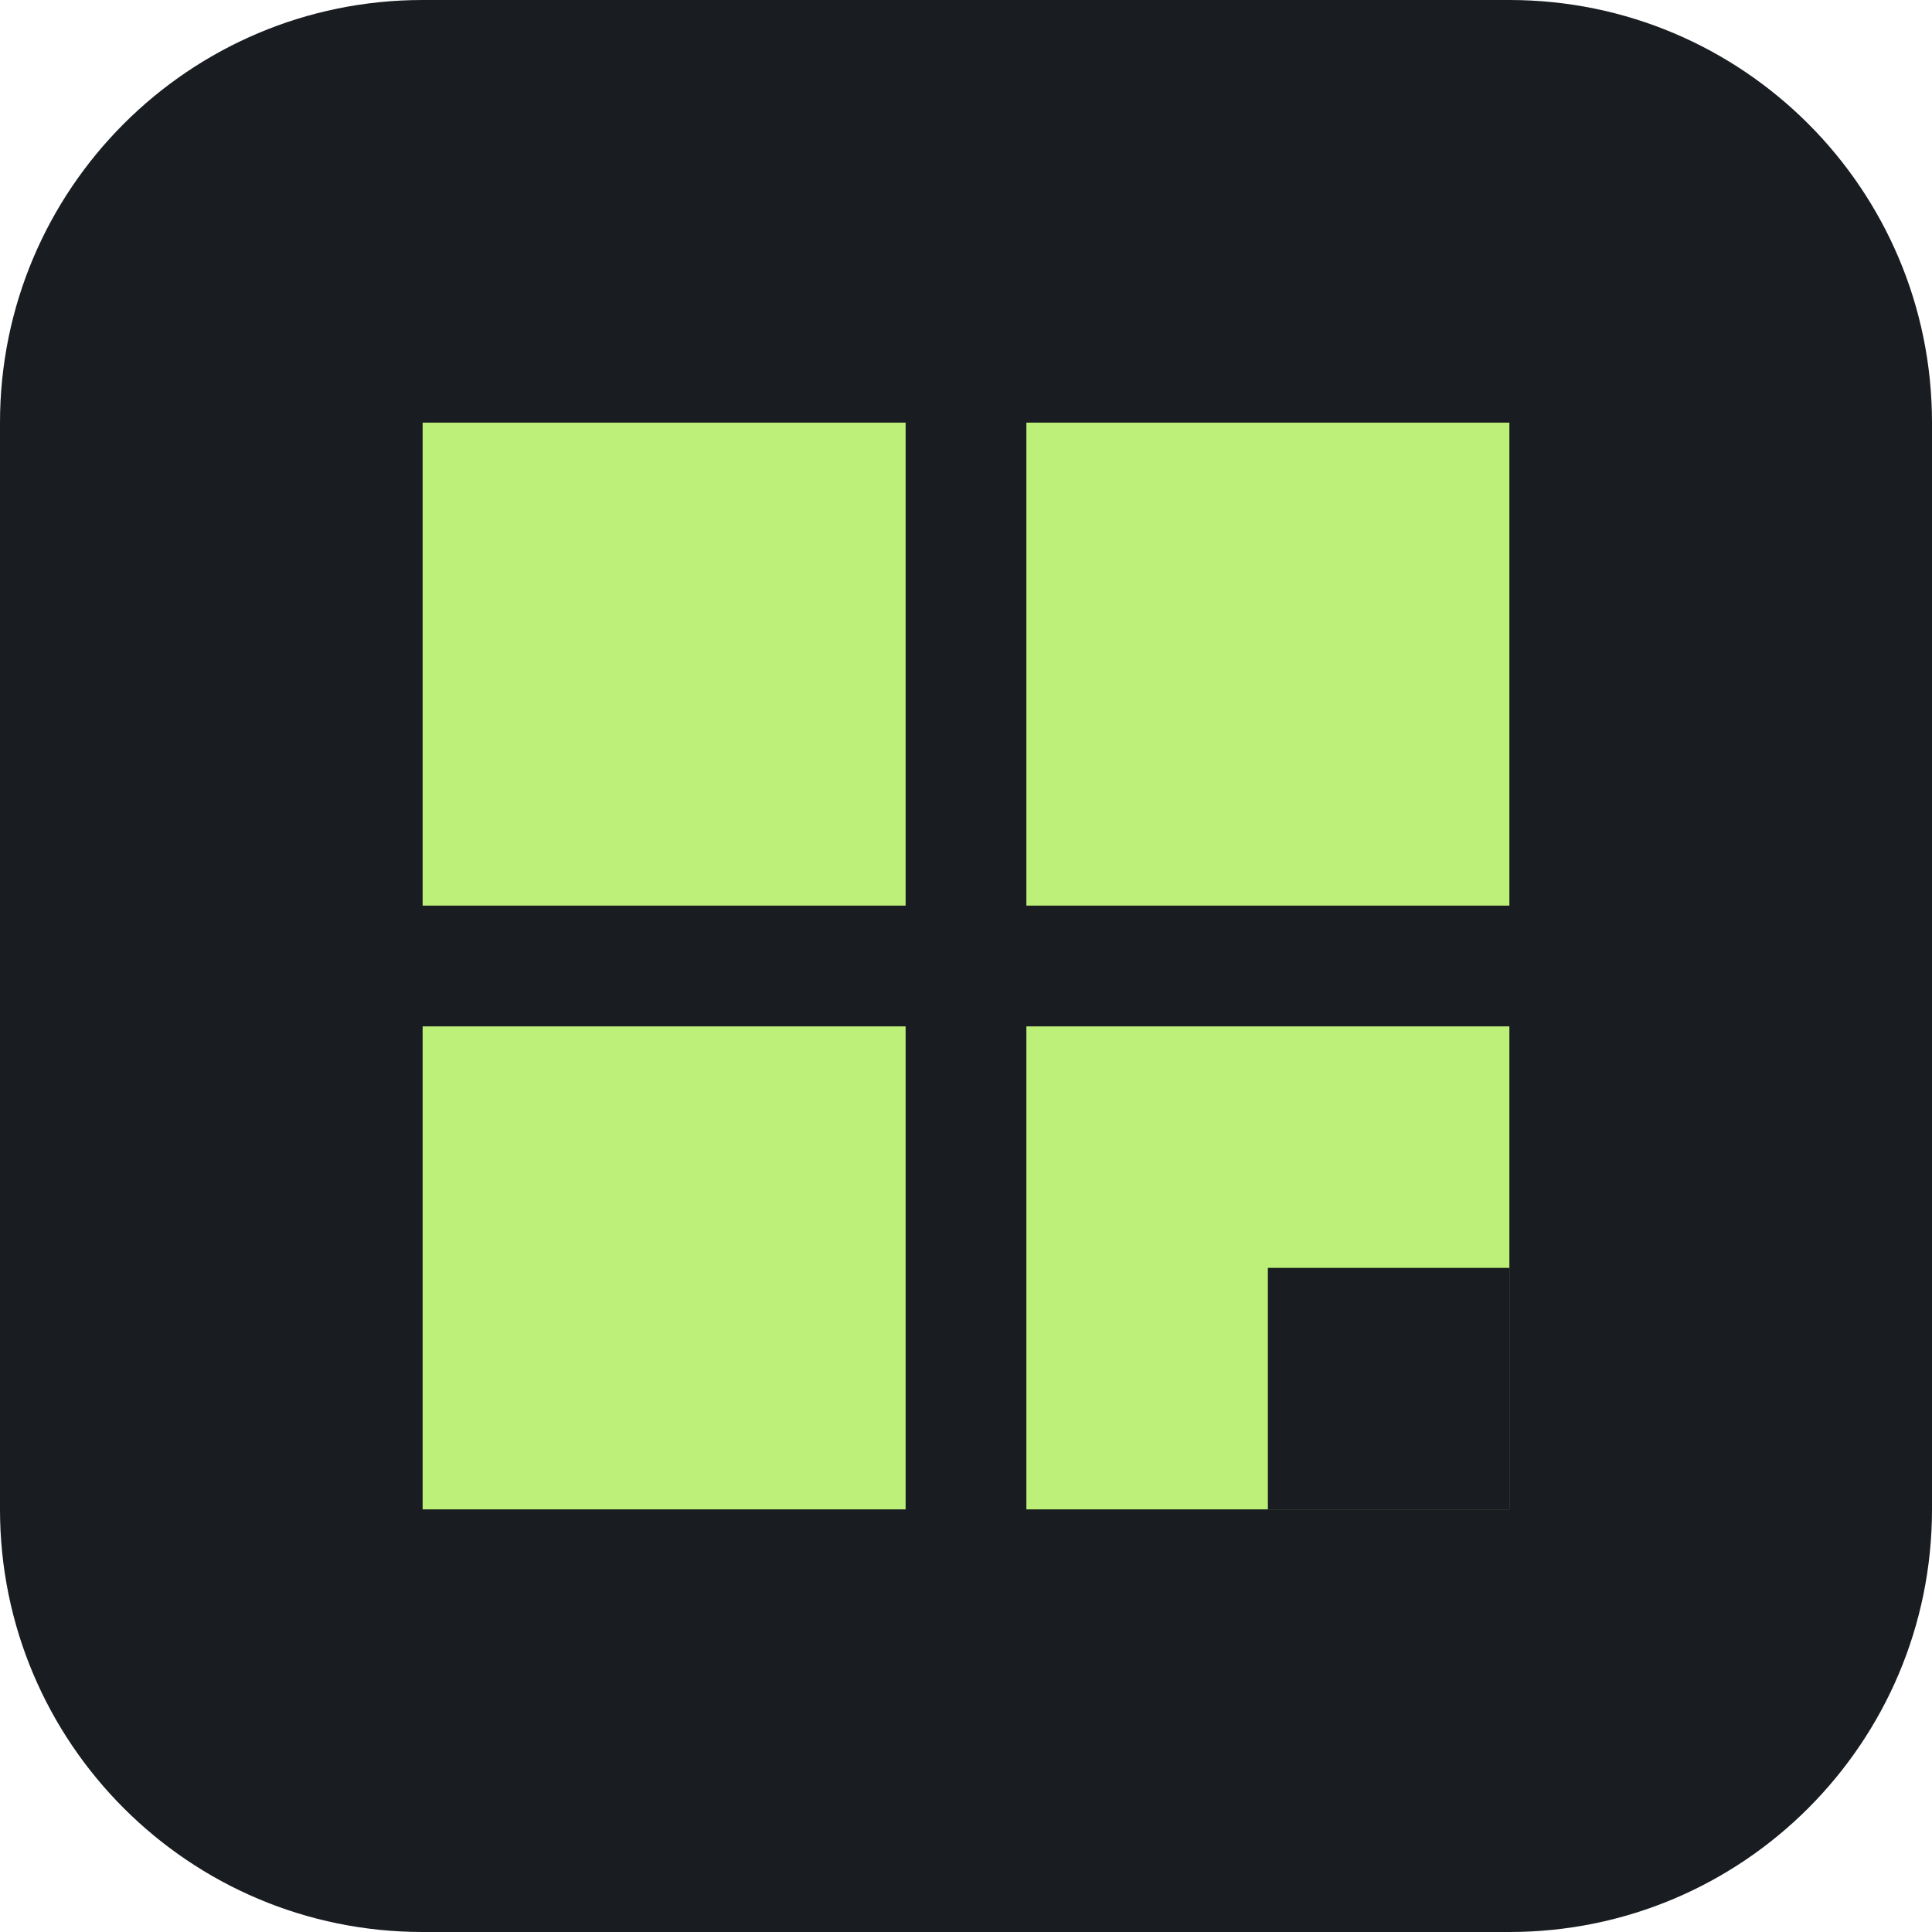
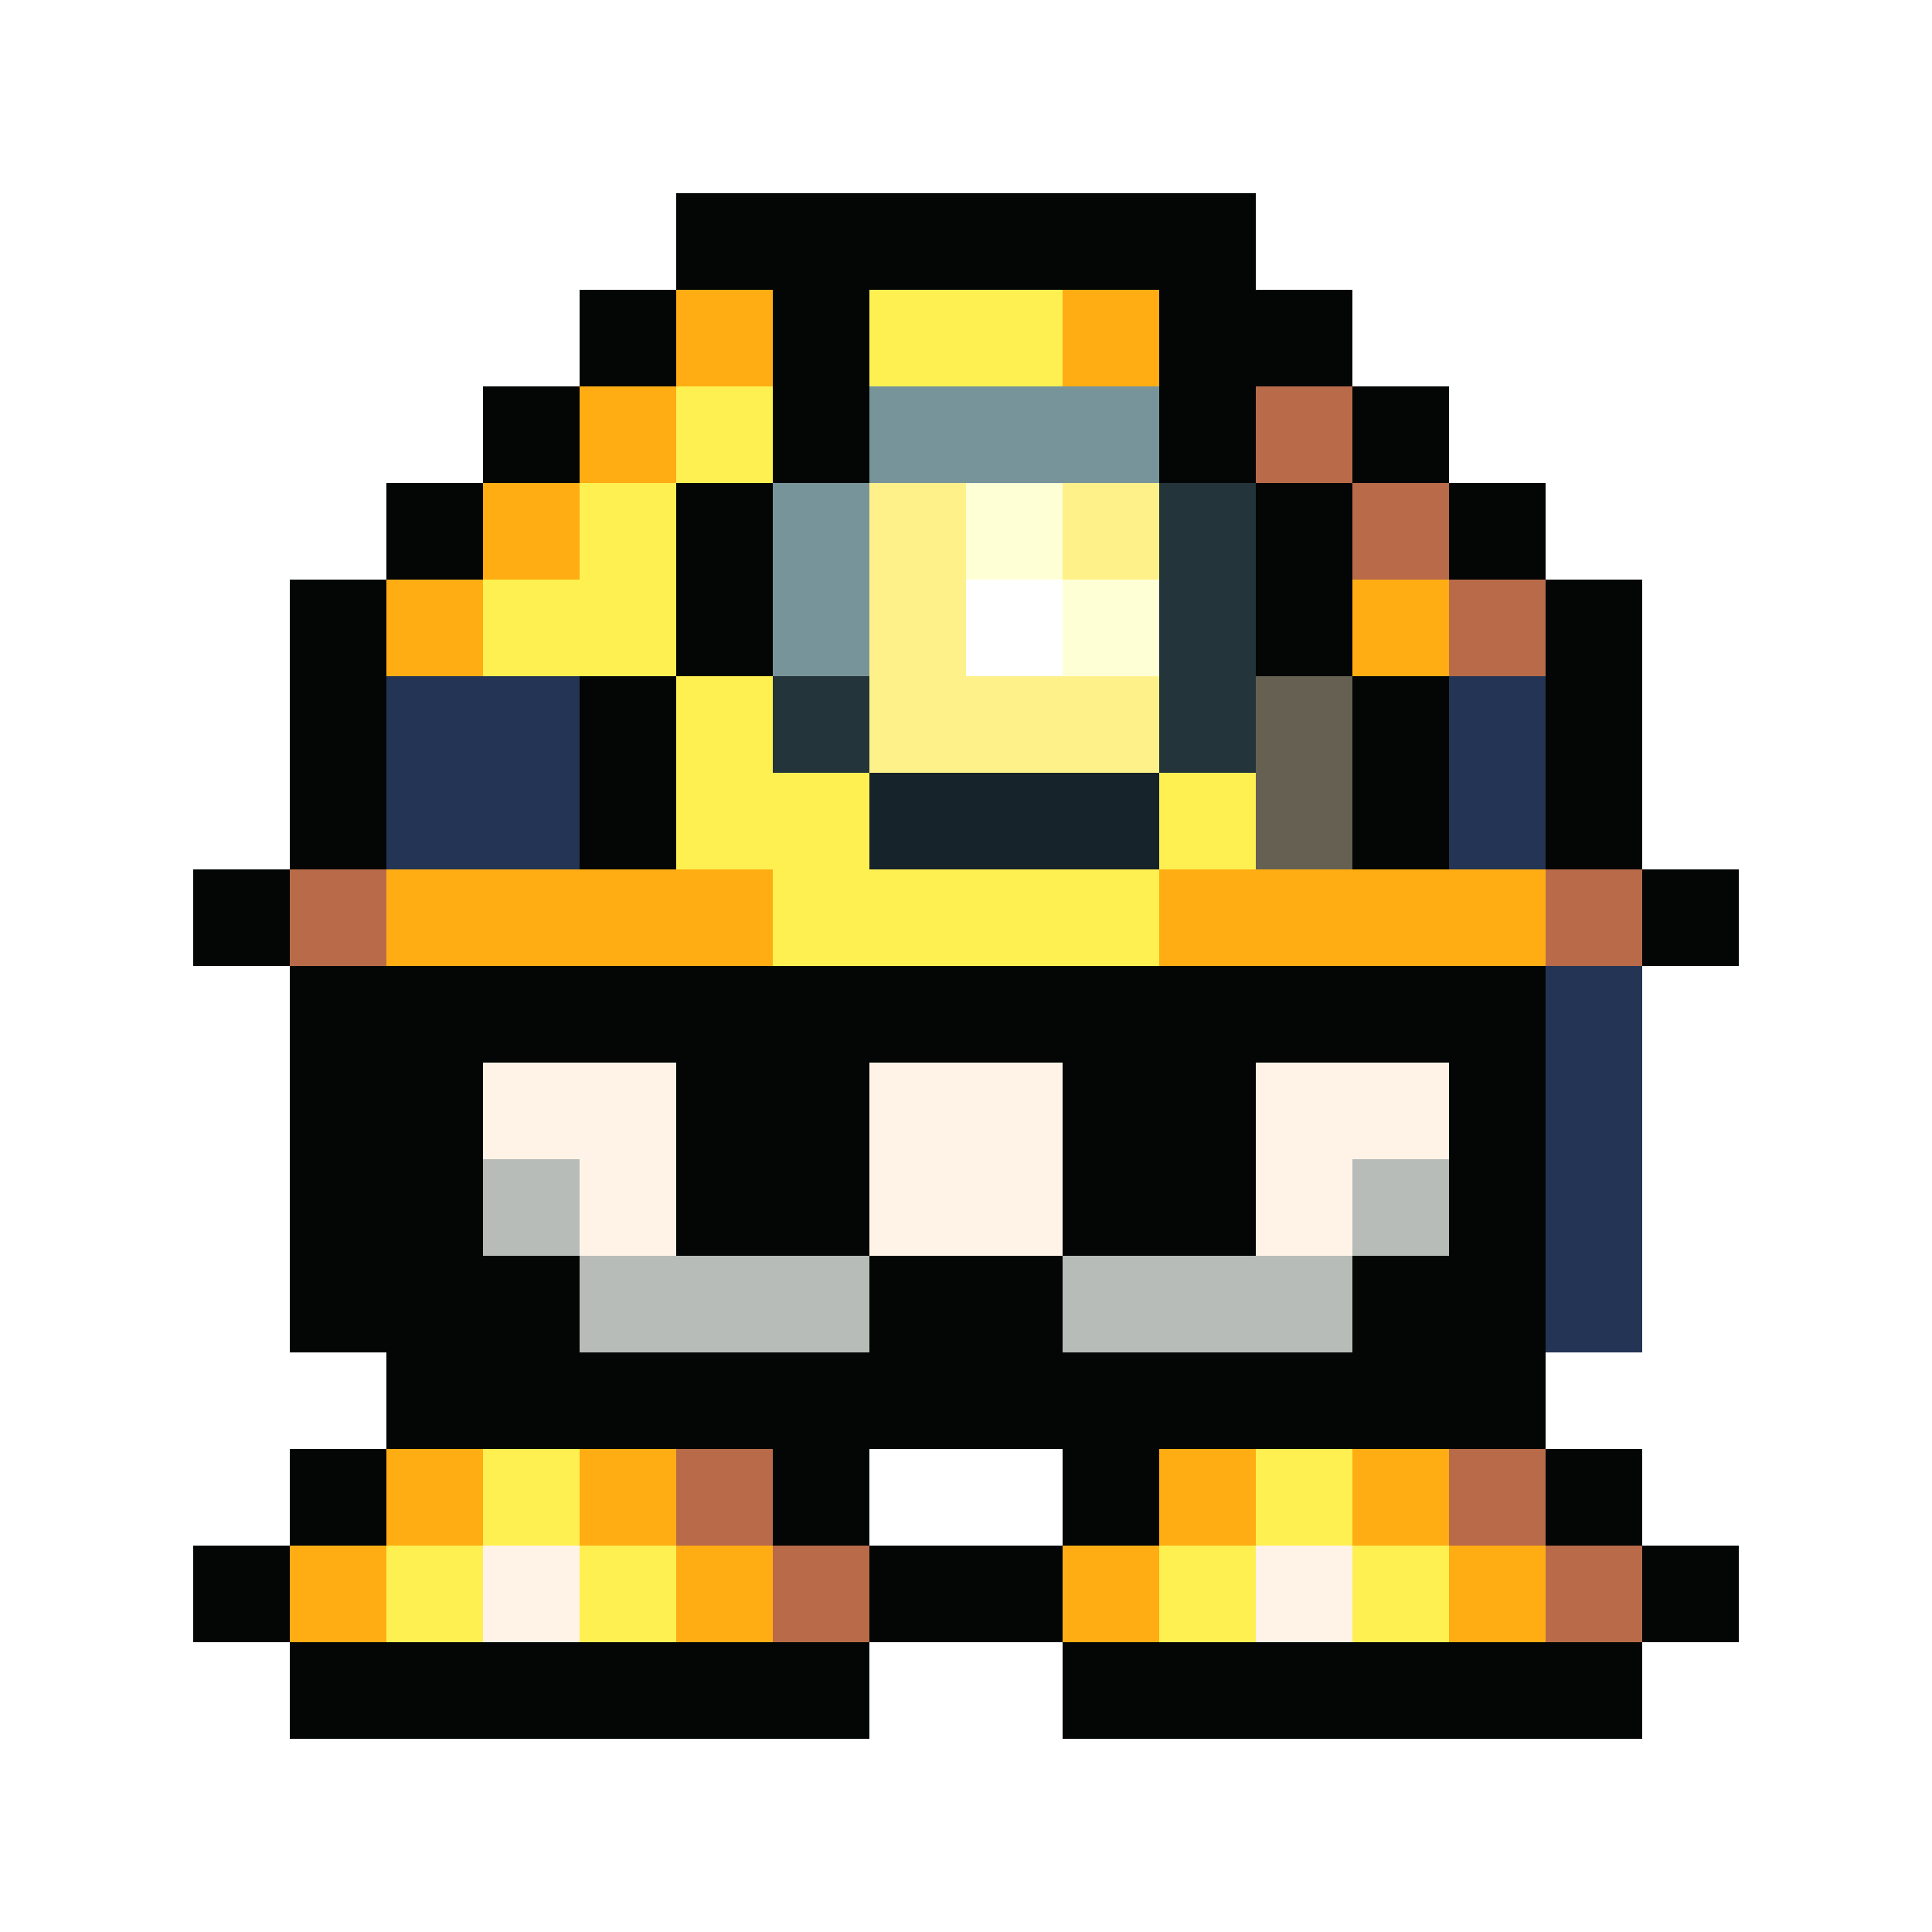
- <svg xmlns="http://www.w3.org/2000/svg" viewBox="0 0 32 32">
-   <rect width="32" height="32" rx="7" fill="#191c20" />
-   <path d="M7 7h8v8H7zm10 0h8v8h-8zM7 17h8v8H7zm10 0h8v8h-8z" fill="#bdf078" />
-   <path d="M21 21h4v4h-4z" fill="#191c20" />
+ <svg xmlns="http://www.w3.org/2000/svg" width="40" height="40" viewBox="0 0 20 20" shape-rendering="crispEdges">
+   <rect x="7" y="2" width="1" height="1" fill="rgb(3,6,4)" opacity="1" />
+   <rect x="8" y="2" width="1" height="1" fill="rgb(3,6,4)" opacity="1" />
+   <rect x="9" y="2" width="1" height="1" fill="rgb(3,6,4)" opacity="1" />
+   <rect x="10" y="2" width="1" height="1" fill="rgb(3,6,4)" opacity="1" />
+   <rect x="11" y="2" width="1" height="1" fill="rgb(3,6,4)" opacity="1" />
+   <rect x="12" y="2" width="1" height="1" fill="rgb(3,6,4)" opacity="1" />
+   <rect x="6" y="3" width="1" height="1" fill="rgb(3,6,4)" opacity="1" />
+   <rect x="7" y="3" width="1" height="1" fill="rgb(255,173,19)" opacity="1" />
+   <rect x="8" y="3" width="1" height="1" fill="rgb(3,6,4)" opacity="1" />
+   <rect x="9" y="3" width="1" height="1" fill="rgb(255,240,82)" opacity="1" />
+   <rect x="10" y="3" width="1" height="1" fill="rgb(255,240,82)" opacity="1" />
+   <rect x="11" y="3" width="1" height="1" fill="rgb(255,173,19)" opacity="1" />
+   <rect x="12" y="3" width="1" height="1" fill="rgb(3,6,4)" opacity="1" />
+   <rect x="13" y="3" width="1" height="1" fill="rgb(3,6,4)" opacity="1" />
+   <rect x="5" y="4" width="1" height="1" fill="rgb(3,6,4)" opacity="1" />
+   <rect x="6" y="4" width="1" height="1" fill="rgb(255,173,19)" opacity="1" />
+   <rect x="7" y="4" width="1" height="1" fill="rgb(255,240,82)" opacity="1" />
+   <rect x="8" y="4" width="1" height="1" fill="rgb(3,6,4)" opacity="1" />
+   <rect x="9" y="4" width="1" height="1" fill="rgb(120,148,155)" opacity="1" />
+   <rect x="10" y="4" width="1" height="1" fill="rgb(120,148,155)" opacity="1" />
+   <rect x="11" y="4" width="1" height="1" fill="rgb(120,148,155)" opacity="1" />
+   <rect x="12" y="4" width="1" height="1" fill="rgb(3,6,4)" opacity="1" />
+   <rect x="13" y="4" width="1" height="1" fill="rgb(185,107,73)" opacity="1" />
+   <rect x="14" y="4" width="1" height="1" fill="rgb(3,6,4)" opacity="1" />
+   <rect x="4" y="5" width="1" height="1" fill="rgb(3,6,4)" opacity="1" />
+   <rect x="5" y="5" width="1" height="1" fill="rgb(255,173,19)" opacity="1" />
+   <rect x="6" y="5" width="1" height="1" fill="rgb(255,240,82)" opacity="1" />
+   <rect x="7" y="5" width="1" height="1" fill="rgb(3,6,4)" opacity="1" />
+   <rect x="8" y="5" width="1" height="1" fill="rgb(120,148,155)" opacity="1" />
+   <rect x="9" y="5" width="1" height="1" fill="rgb(255,241,138)" opacity="1" />
+   <rect x="10" y="5" width="1" height="1" fill="rgb(255,255,214)" opacity="1" />
+   <rect x="11" y="5" width="1" height="1" fill="rgb(255,241,138)" opacity="1" />
+   <rect x="12" y="5" width="1" height="1" fill="rgb(35,52,58)" opacity="1" />
+   <rect x="13" y="5" width="1" height="1" fill="rgb(3,6,4)" opacity="1" />
+   <rect x="14" y="5" width="1" height="1" fill="rgb(185,107,73)" opacity="1" />
+   <rect x="15" y="5" width="1" height="1" fill="rgb(3,6,4)" opacity="1" />
+   <rect x="3" y="6" width="1" height="1" fill="rgb(3,6,4)" opacity="1" />
+   <rect x="4" y="6" width="1" height="1" fill="rgb(255,173,19)" opacity="1" />
+   <rect x="5" y="6" width="1" height="1" fill="rgb(255,240,82)" opacity="1" />
+   <rect x="6" y="6" width="1" height="1" fill="rgb(255,240,82)" opacity="1" />
+   <rect x="7" y="6" width="1" height="1" fill="rgb(3,6,4)" opacity="1" />
+   <rect x="8" y="6" width="1" height="1" fill="rgb(120,148,155)" opacity="1" />
+   <rect x="9" y="6" width="1" height="1" fill="rgb(255,241,138)" opacity="1" />
+   <rect x="10" y="6" width="1" height="1" fill="rgb(255,255,255)" opacity="1" />
+   <rect x="11" y="6" width="1" height="1" fill="rgb(255,255,214)" opacity="1" />
+   <rect x="12" y="6" width="1" height="1" fill="rgb(35,52,58)" opacity="1" />
+   <rect x="13" y="6" width="1" height="1" fill="rgb(3,6,4)" opacity="1" />
+   <rect x="14" y="6" width="1" height="1" fill="rgb(255,173,19)" opacity="1" />
+   <rect x="15" y="6" width="1" height="1" fill="rgb(185,107,73)" opacity="1" />
+   <rect x="16" y="6" width="1" height="1" fill="rgb(3,6,4)" opacity="1" />
+   <rect x="3" y="7" width="1" height="1" fill="rgb(3,6,4)" opacity="1" />
+   <rect x="4" y="7" width="1" height="1" fill="rgb(36,52,84)" opacity="1" />
+   <rect x="5" y="7" width="1" height="1" fill="rgb(36,52,84)" opacity="1" />
+   <rect x="6" y="7" width="1" height="1" fill="rgb(3,6,4)" opacity="1" />
+   <rect x="7" y="7" width="1" height="1" fill="rgb(255,240,82)" opacity="1" />
+   <rect x="8" y="7" width="1" height="1" fill="rgb(35,52,58)" opacity="1" />
+   <rect x="9" y="7" width="1" height="1" fill="rgb(255,241,138)" opacity="1" />
+   <rect x="10" y="7" width="1" height="1" fill="rgb(255,241,138)" opacity="1" />
+   <rect x="11" y="7" width="1" height="1" fill="rgb(255,241,138)" opacity="1" />
+   <rect x="12" y="7" width="1" height="1" fill="rgb(35,52,58)" opacity="1" />
+   <rect x="13" y="7" width="1" height="1" fill="rgb(102,96,82)" opacity="1" />
+   <rect x="14" y="7" width="1" height="1" fill="rgb(3,6,4)" opacity="1" />
+   <rect x="15" y="7" width="1" height="1" fill="rgb(36,52,84)" opacity="1" />
+   <rect x="16" y="7" width="1" height="1" fill="rgb(3,6,4)" opacity="1" />
+   <rect x="3" y="8" width="1" height="1" fill="rgb(3,6,4)" opacity="1" />
+   <rect x="4" y="8" width="1" height="1" fill="rgb(36,52,84)" opacity="1" />
+   <rect x="5" y="8" width="1" height="1" fill="rgb(36,52,84)" opacity="1" />
+   <rect x="6" y="8" width="1" height="1" fill="rgb(3,6,4)" opacity="1" />
+   <rect x="7" y="8" width="1" height="1" fill="rgb(255,240,82)" opacity="1" />
+   <rect x="8" y="8" width="1" height="1" fill="rgb(255,240,82)" opacity="1" />
+   <rect x="9" y="8" width="1" height="1" fill="rgb(23,35,42)" opacity="1" />
+   <rect x="10" y="8" width="1" height="1" fill="rgb(23,35,42)" opacity="1" />
+   <rect x="11" y="8" width="1" height="1" fill="rgb(23,35,42)" opacity="1" />
+   <rect x="12" y="8" width="1" height="1" fill="rgb(255,240,82)" opacity="1" />
+   <rect x="13" y="8" width="1" height="1" fill="rgb(102,96,82)" opacity="1" />
+   <rect x="14" y="8" width="1" height="1" fill="rgb(3,6,4)" opacity="1" />
+   <rect x="15" y="8" width="1" height="1" fill="rgb(36,52,84)" opacity="1" />
+   <rect x="16" y="8" width="1" height="1" fill="rgb(3,6,4)" opacity="1" />
+   <rect x="2" y="9" width="1" height="1" fill="rgb(3,6,4)" opacity="1" />
+   <rect x="3" y="9" width="1" height="1" fill="rgb(185,107,73)" opacity="1" />
+   <rect x="4" y="9" width="1" height="1" fill="rgb(255,173,19)" opacity="1" />
+   <rect x="5" y="9" width="1" height="1" fill="rgb(255,173,19)" opacity="1" />
+   <rect x="6" y="9" width="1" height="1" fill="rgb(255,173,19)" opacity="1" />
+   <rect x="7" y="9" width="1" height="1" fill="rgb(255,173,19)" opacity="1" />
+   <rect x="8" y="9" width="1" height="1" fill="rgb(255,240,82)" opacity="1" />
+   <rect x="9" y="9" width="1" height="1" fill="rgb(255,240,82)" opacity="1" />
+   <rect x="10" y="9" width="1" height="1" fill="rgb(255,240,82)" opacity="1" />
+   <rect x="11" y="9" width="1" height="1" fill="rgb(255,240,82)" opacity="1" />
+   <rect x="12" y="9" width="1" height="1" fill="rgb(255,173,19)" opacity="1" />
+   <rect x="13" y="9" width="1" height="1" fill="rgb(255,173,19)" opacity="1" />
+   <rect x="14" y="9" width="1" height="1" fill="rgb(255,173,19)" opacity="1" />
+   <rect x="15" y="9" width="1" height="1" fill="rgb(255,173,19)" opacity="1" />
+   <rect x="16" y="9" width="1" height="1" fill="rgb(185,107,73)" opacity="1" />
+   <rect x="17" y="9" width="1" height="1" fill="rgb(3,6,4)" opacity="1" />
+   <rect x="3" y="10" width="1" height="1" fill="rgb(3,6,4)" opacity="1" />
+   <rect x="4" y="10" width="1" height="1" fill="rgb(3,6,4)" opacity="1" />
+   <rect x="5" y="10" width="1" height="1" fill="rgb(3,6,4)" opacity="1" />
+   <rect x="6" y="10" width="1" height="1" fill="rgb(3,6,4)" opacity="1" />
+   <rect x="7" y="10" width="1" height="1" fill="rgb(3,6,4)" opacity="1" />
+   <rect x="8" y="10" width="1" height="1" fill="rgb(3,6,4)" opacity="1" />
+   <rect x="9" y="10" width="1" height="1" fill="rgb(3,6,4)" opacity="1" />
+   <rect x="10" y="10" width="1" height="1" fill="rgb(3,6,4)" opacity="1" />
+   <rect x="11" y="10" width="1" height="1" fill="rgb(3,6,4)" opacity="1" />
+   <rect x="12" y="10" width="1" height="1" fill="rgb(3,6,4)" opacity="1" />
+   <rect x="13" y="10" width="1" height="1" fill="rgb(3,6,4)" opacity="1" />
+   <rect x="14" y="10" width="1" height="1" fill="rgb(3,6,4)" opacity="1" />
+   <rect x="15" y="10" width="1" height="1" fill="rgb(3,6,4)" opacity="1" />
+   <rect x="16" y="10" width="1" height="1" fill="rgb(36,52,84)" opacity="1" />
+   <rect x="3" y="11" width="1" height="1" fill="rgb(3,6,4)" opacity="1" />
+   <rect x="4" y="11" width="1" height="1" fill="rgb(3,6,4)" opacity="1" />
+   <rect x="5" y="11" width="1" height="1" fill="rgb(255,243,231)" opacity="1" />
+   <rect x="6" y="11" width="1" height="1" fill="rgb(255,243,231)" opacity="1" />
+   <rect x="7" y="11" width="1" height="1" fill="rgb(3,6,4)" opacity="1" />
+   <rect x="8" y="11" width="1" height="1" fill="rgb(3,6,4)" opacity="1" />
+   <rect x="9" y="11" width="1" height="1" fill="rgb(255,243,231)" opacity="1" />
+   <rect x="10" y="11" width="1" height="1" fill="rgb(255,243,231)" opacity="1" />
+   <rect x="11" y="11" width="1" height="1" fill="rgb(3,6,4)" opacity="1" />
+   <rect x="12" y="11" width="1" height="1" fill="rgb(3,6,4)" opacity="1" />
+   <rect x="13" y="11" width="1" height="1" fill="rgb(255,243,231)" opacity="1" />
+   <rect x="14" y="11" width="1" height="1" fill="rgb(255,243,231)" opacity="1" />
+   <rect x="15" y="11" width="1" height="1" fill="rgb(3,6,4)" opacity="1" />
+   <rect x="16" y="11" width="1" height="1" fill="rgb(36,52,84)" opacity="1" />
+   <rect x="3" y="12" width="1" height="1" fill="rgb(3,6,4)" opacity="1" />
+   <rect x="4" y="12" width="1" height="1" fill="rgb(3,6,4)" opacity="1" />
+   <rect x="5" y="12" width="1" height="1" fill="rgb(184,188,185)" opacity="1" />
+   <rect x="6" y="12" width="1" height="1" fill="rgb(255,243,231)" opacity="1" />
+   <rect x="7" y="12" width="1" height="1" fill="rgb(3,6,4)" opacity="1" />
+   <rect x="8" y="12" width="1" height="1" fill="rgb(3,6,4)" opacity="1" />
+   <rect x="9" y="12" width="1" height="1" fill="rgb(255,243,231)" opacity="1" />
+   <rect x="10" y="12" width="1" height="1" fill="rgb(255,243,231)" opacity="1" />
+   <rect x="11" y="12" width="1" height="1" fill="rgb(3,6,4)" opacity="1" />
+   <rect x="12" y="12" width="1" height="1" fill="rgb(3,6,4)" opacity="1" />
+   <rect x="13" y="12" width="1" height="1" fill="rgb(255,243,231)" opacity="1" />
+   <rect x="14" y="12" width="1" height="1" fill="rgb(184,188,185)" opacity="1" />
+   <rect x="15" y="12" width="1" height="1" fill="rgb(3,6,4)" opacity="1" />
+   <rect x="16" y="12" width="1" height="1" fill="rgb(36,52,84)" opacity="1" />
+   <rect x="3" y="13" width="1" height="1" fill="rgb(3,6,4)" opacity="1" />
+   <rect x="4" y="13" width="1" height="1" fill="rgb(3,6,4)" opacity="1" />
+   <rect x="5" y="13" width="1" height="1" fill="rgb(3,6,4)" opacity="1" />
+   <rect x="6" y="13" width="1" height="1" fill="rgb(184,188,185)" opacity="1" />
+   <rect x="7" y="13" width="1" height="1" fill="rgb(184,188,185)" opacity="1" />
+   <rect x="8" y="13" width="1" height="1" fill="rgb(184,188,185)" opacity="1" />
+   <rect x="9" y="13" width="1" height="1" fill="rgb(3,6,4)" opacity="1" />
+   <rect x="10" y="13" width="1" height="1" fill="rgb(3,6,4)" opacity="1" />
+   <rect x="11" y="13" width="1" height="1" fill="rgb(184,188,185)" opacity="1" />
+   <rect x="12" y="13" width="1" height="1" fill="rgb(184,188,185)" opacity="1" />
+   <rect x="13" y="13" width="1" height="1" fill="rgb(184,188,185)" opacity="1" />
+   <rect x="14" y="13" width="1" height="1" fill="rgb(3,6,4)" opacity="1" />
+   <rect x="15" y="13" width="1" height="1" fill="rgb(3,6,4)" opacity="1" />
+   <rect x="16" y="13" width="1" height="1" fill="rgb(36,52,84)" opacity="1" />
+   <rect x="4" y="14" width="1" height="1" fill="rgb(3,6,4)" opacity="1" />
+   <rect x="5" y="14" width="1" height="1" fill="rgb(3,6,4)" opacity="1" />
+   <rect x="6" y="14" width="1" height="1" fill="rgb(3,6,4)" opacity="1" />
+   <rect x="7" y="14" width="1" height="1" fill="rgb(3,6,4)" opacity="1" />
+   <rect x="8" y="14" width="1" height="1" fill="rgb(3,6,4)" opacity="1" />
+   <rect x="9" y="14" width="1" height="1" fill="rgb(3,6,4)" opacity="1" />
+   <rect x="10" y="14" width="1" height="1" fill="rgb(3,6,4)" opacity="1" />
+   <rect x="11" y="14" width="1" height="1" fill="rgb(3,6,4)" opacity="1" />
+   <rect x="12" y="14" width="1" height="1" fill="rgb(3,6,4)" opacity="1" />
+   <rect x="13" y="14" width="1" height="1" fill="rgb(3,6,4)" opacity="1" />
+   <rect x="14" y="14" width="1" height="1" fill="rgb(3,6,4)" opacity="1" />
+   <rect x="15" y="14" width="1" height="1" fill="rgb(3,6,4)" opacity="1" />
+   <rect x="3" y="15" width="1" height="1" fill="rgb(3,6,4)" opacity="1" />
+   <rect x="4" y="15" width="1" height="1" fill="rgb(255,173,19)" opacity="1" />
+   <rect x="5" y="15" width="1" height="1" fill="rgb(255,240,82)" opacity="1" />
+   <rect x="6" y="15" width="1" height="1" fill="rgb(255,173,19)" opacity="1" />
+   <rect x="7" y="15" width="1" height="1" fill="rgb(185,107,73)" opacity="1" />
+   <rect x="8" y="15" width="1" height="1" fill="rgb(3,6,4)" opacity="1" />
+   <rect x="11" y="15" width="1" height="1" fill="rgb(3,6,4)" opacity="1" />
+   <rect x="12" y="15" width="1" height="1" fill="rgb(255,173,19)" opacity="1" />
+   <rect x="13" y="15" width="1" height="1" fill="rgb(255,240,82)" opacity="1" />
+   <rect x="14" y="15" width="1" height="1" fill="rgb(255,173,19)" opacity="1" />
+   <rect x="15" y="15" width="1" height="1" fill="rgb(185,107,73)" opacity="1" />
+   <rect x="16" y="15" width="1" height="1" fill="rgb(3,6,4)" opacity="1" />
+   <rect x="2" y="16" width="1" height="1" fill="rgb(3,6,4)" opacity="1" />
+   <rect x="3" y="16" width="1" height="1" fill="rgb(255,173,19)" opacity="1" />
+   <rect x="4" y="16" width="1" height="1" fill="rgb(255,240,82)" opacity="1" />
+   <rect x="5" y="16" width="1" height="1" fill="rgb(255,243,231)" opacity="1" />
+   <rect x="6" y="16" width="1" height="1" fill="rgb(255,240,82)" opacity="1" />
+   <rect x="7" y="16" width="1" height="1" fill="rgb(255,173,19)" opacity="1" />
+   <rect x="8" y="16" width="1" height="1" fill="rgb(185,107,73)" opacity="1" />
+   <rect x="9" y="16" width="1" height="1" fill="rgb(3,6,4)" opacity="1" />
+   <rect x="10" y="16" width="1" height="1" fill="rgb(3,6,4)" opacity="1" />
+   <rect x="11" y="16" width="1" height="1" fill="rgb(255,173,19)" opacity="1" />
+   <rect x="12" y="16" width="1" height="1" fill="rgb(255,240,82)" opacity="1" />
+   <rect x="13" y="16" width="1" height="1" fill="rgb(255,243,231)" opacity="1" />
+   <rect x="14" y="16" width="1" height="1" fill="rgb(255,240,82)" opacity="1" />
+   <rect x="15" y="16" width="1" height="1" fill="rgb(255,173,19)" opacity="1" />
+   <rect x="16" y="16" width="1" height="1" fill="rgb(185,107,73)" opacity="1" />
+   <rect x="17" y="16" width="1" height="1" fill="rgb(3,6,4)" opacity="1" />
+   <rect x="3" y="17" width="1" height="1" fill="rgb(3,6,4)" opacity="1" />
+   <rect x="4" y="17" width="1" height="1" fill="rgb(3,6,4)" opacity="1" />
+   <rect x="5" y="17" width="1" height="1" fill="rgb(3,6,4)" opacity="1" />
+   <rect x="6" y="17" width="1" height="1" fill="rgb(3,6,4)" opacity="1" />
+   <rect x="7" y="17" width="1" height="1" fill="rgb(3,6,4)" opacity="1" />
+   <rect x="8" y="17" width="1" height="1" fill="rgb(3,6,4)" opacity="1" />
+   <rect x="11" y="17" width="1" height="1" fill="rgb(3,6,4)" opacity="1" />
+   <rect x="12" y="17" width="1" height="1" fill="rgb(3,6,4)" opacity="1" />
+   <rect x="13" y="17" width="1" height="1" fill="rgb(3,6,4)" opacity="1" />
+   <rect x="14" y="17" width="1" height="1" fill="rgb(3,6,4)" opacity="1" />
+   <rect x="15" y="17" width="1" height="1" fill="rgb(3,6,4)" opacity="1" />
+   <rect x="16" y="17" width="1" height="1" fill="rgb(3,6,4)" opacity="1" />
</svg>
